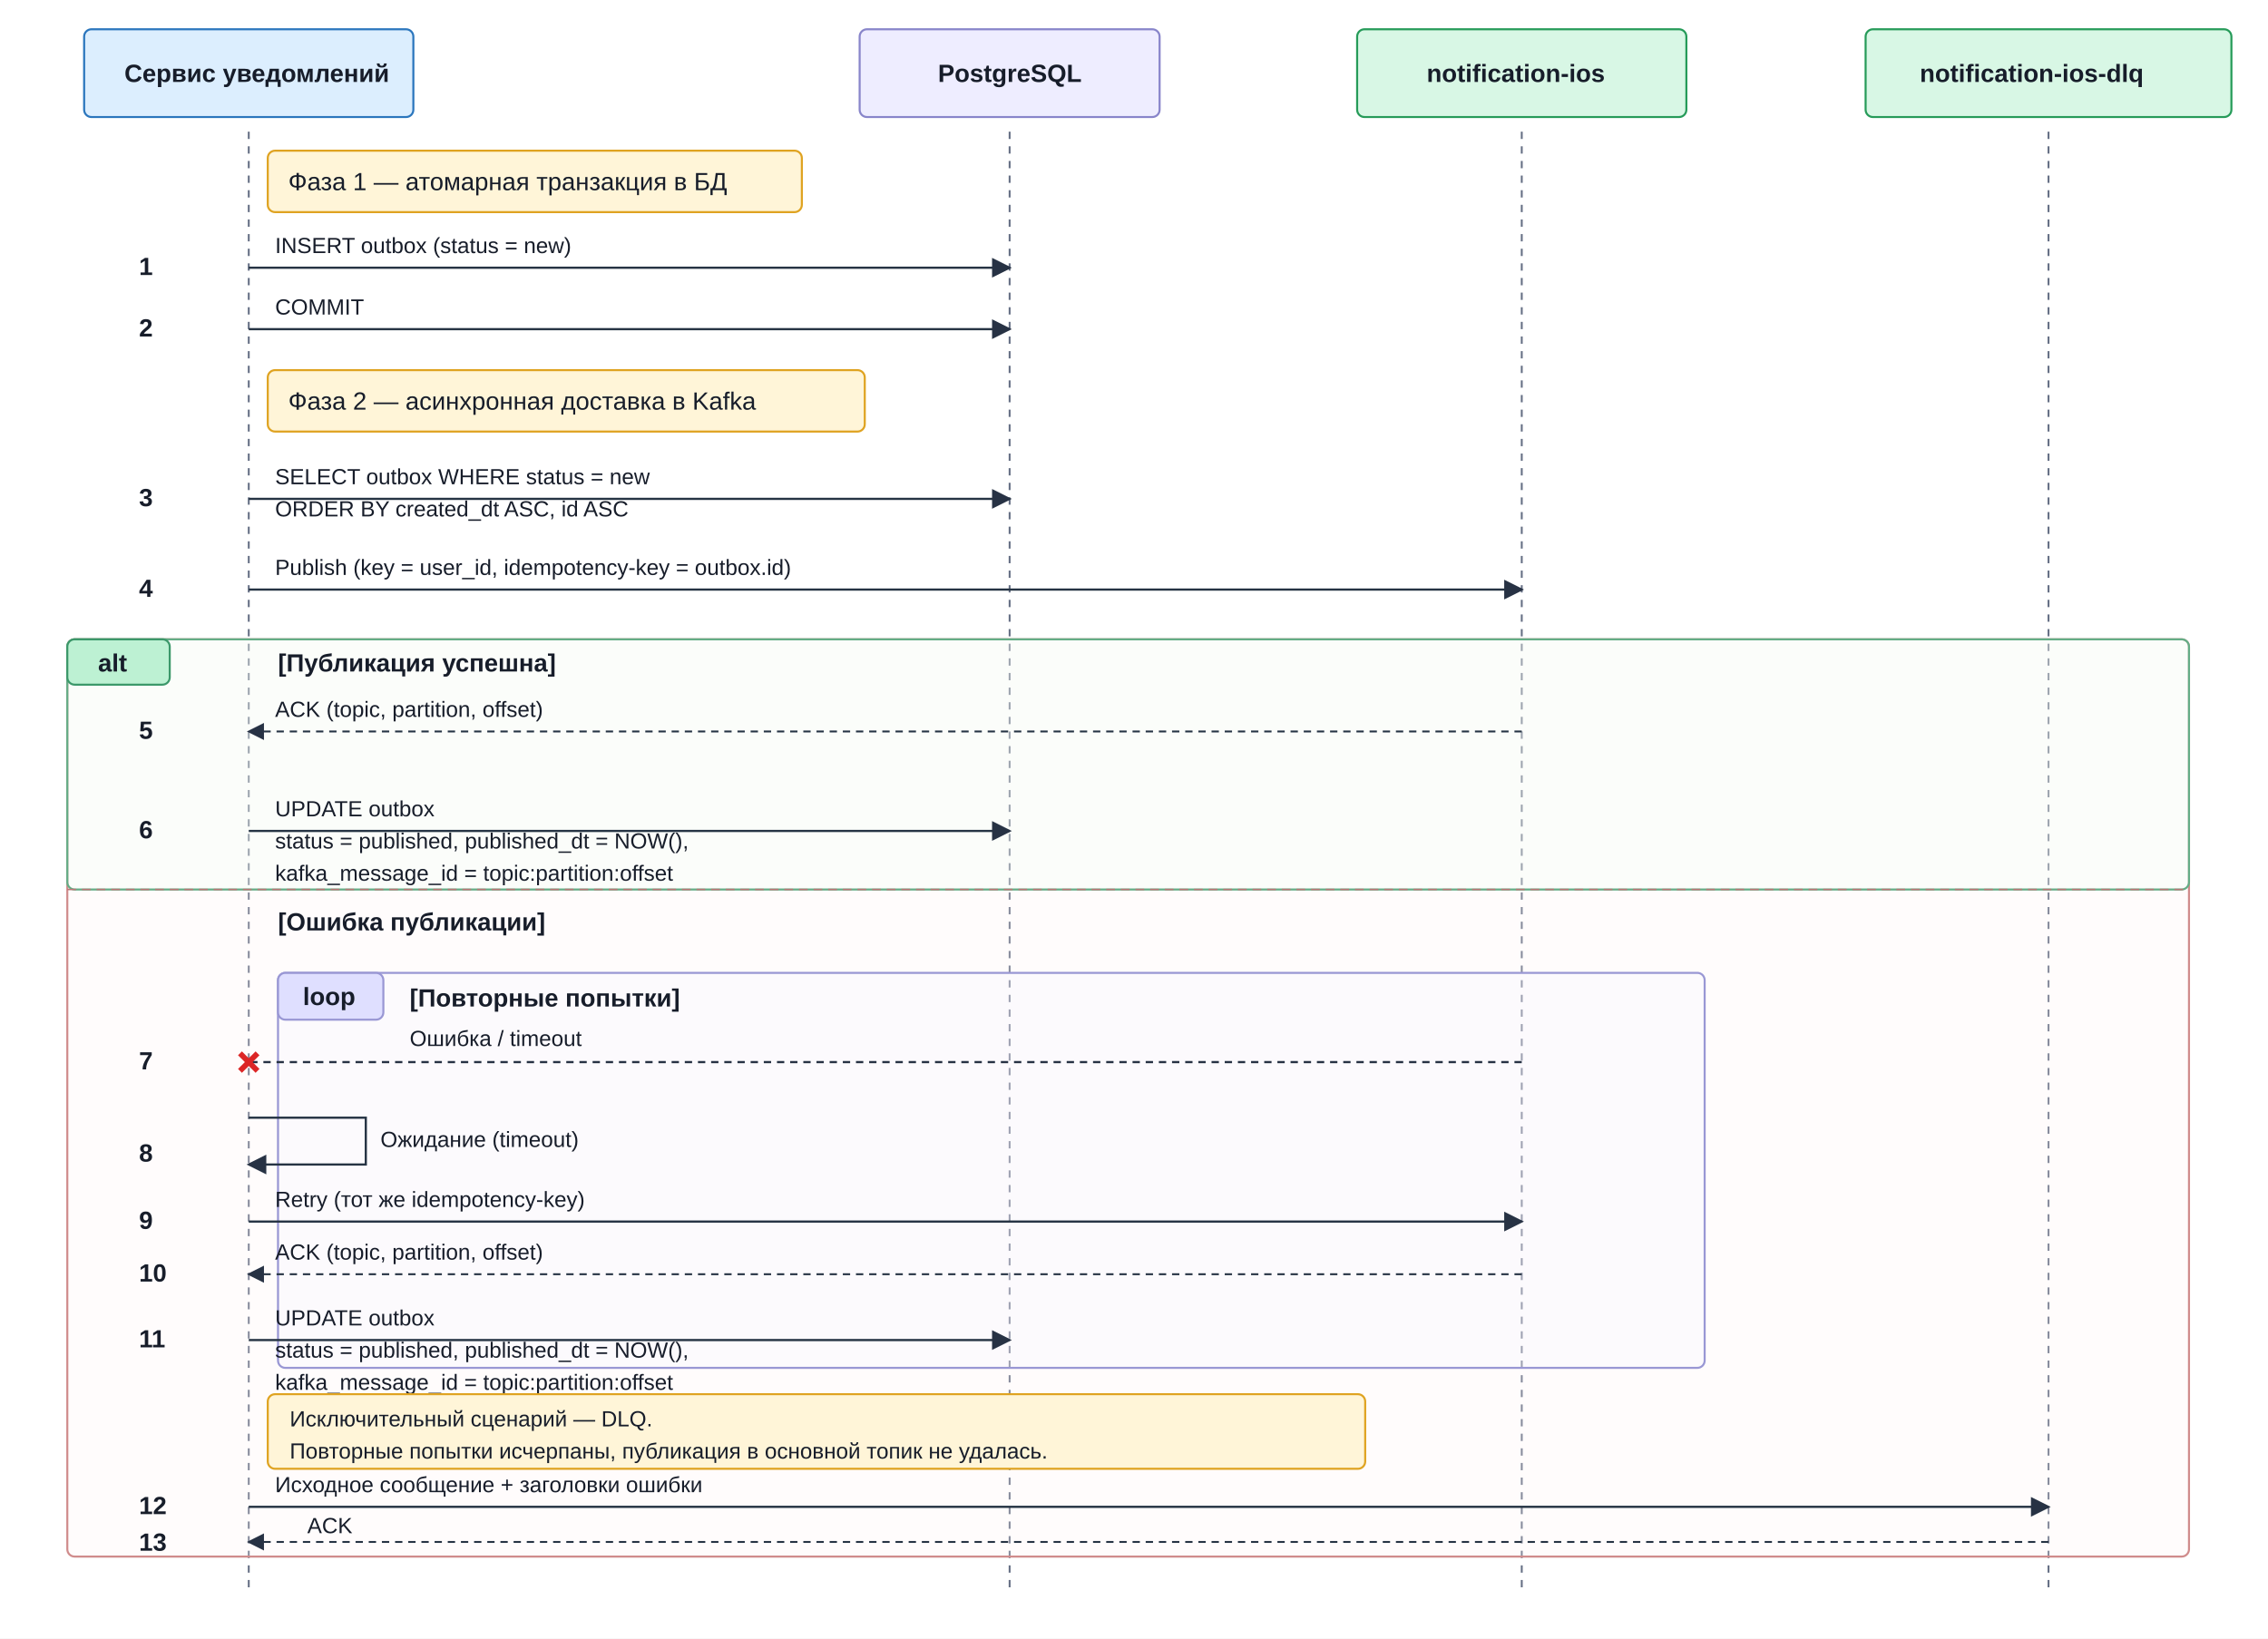
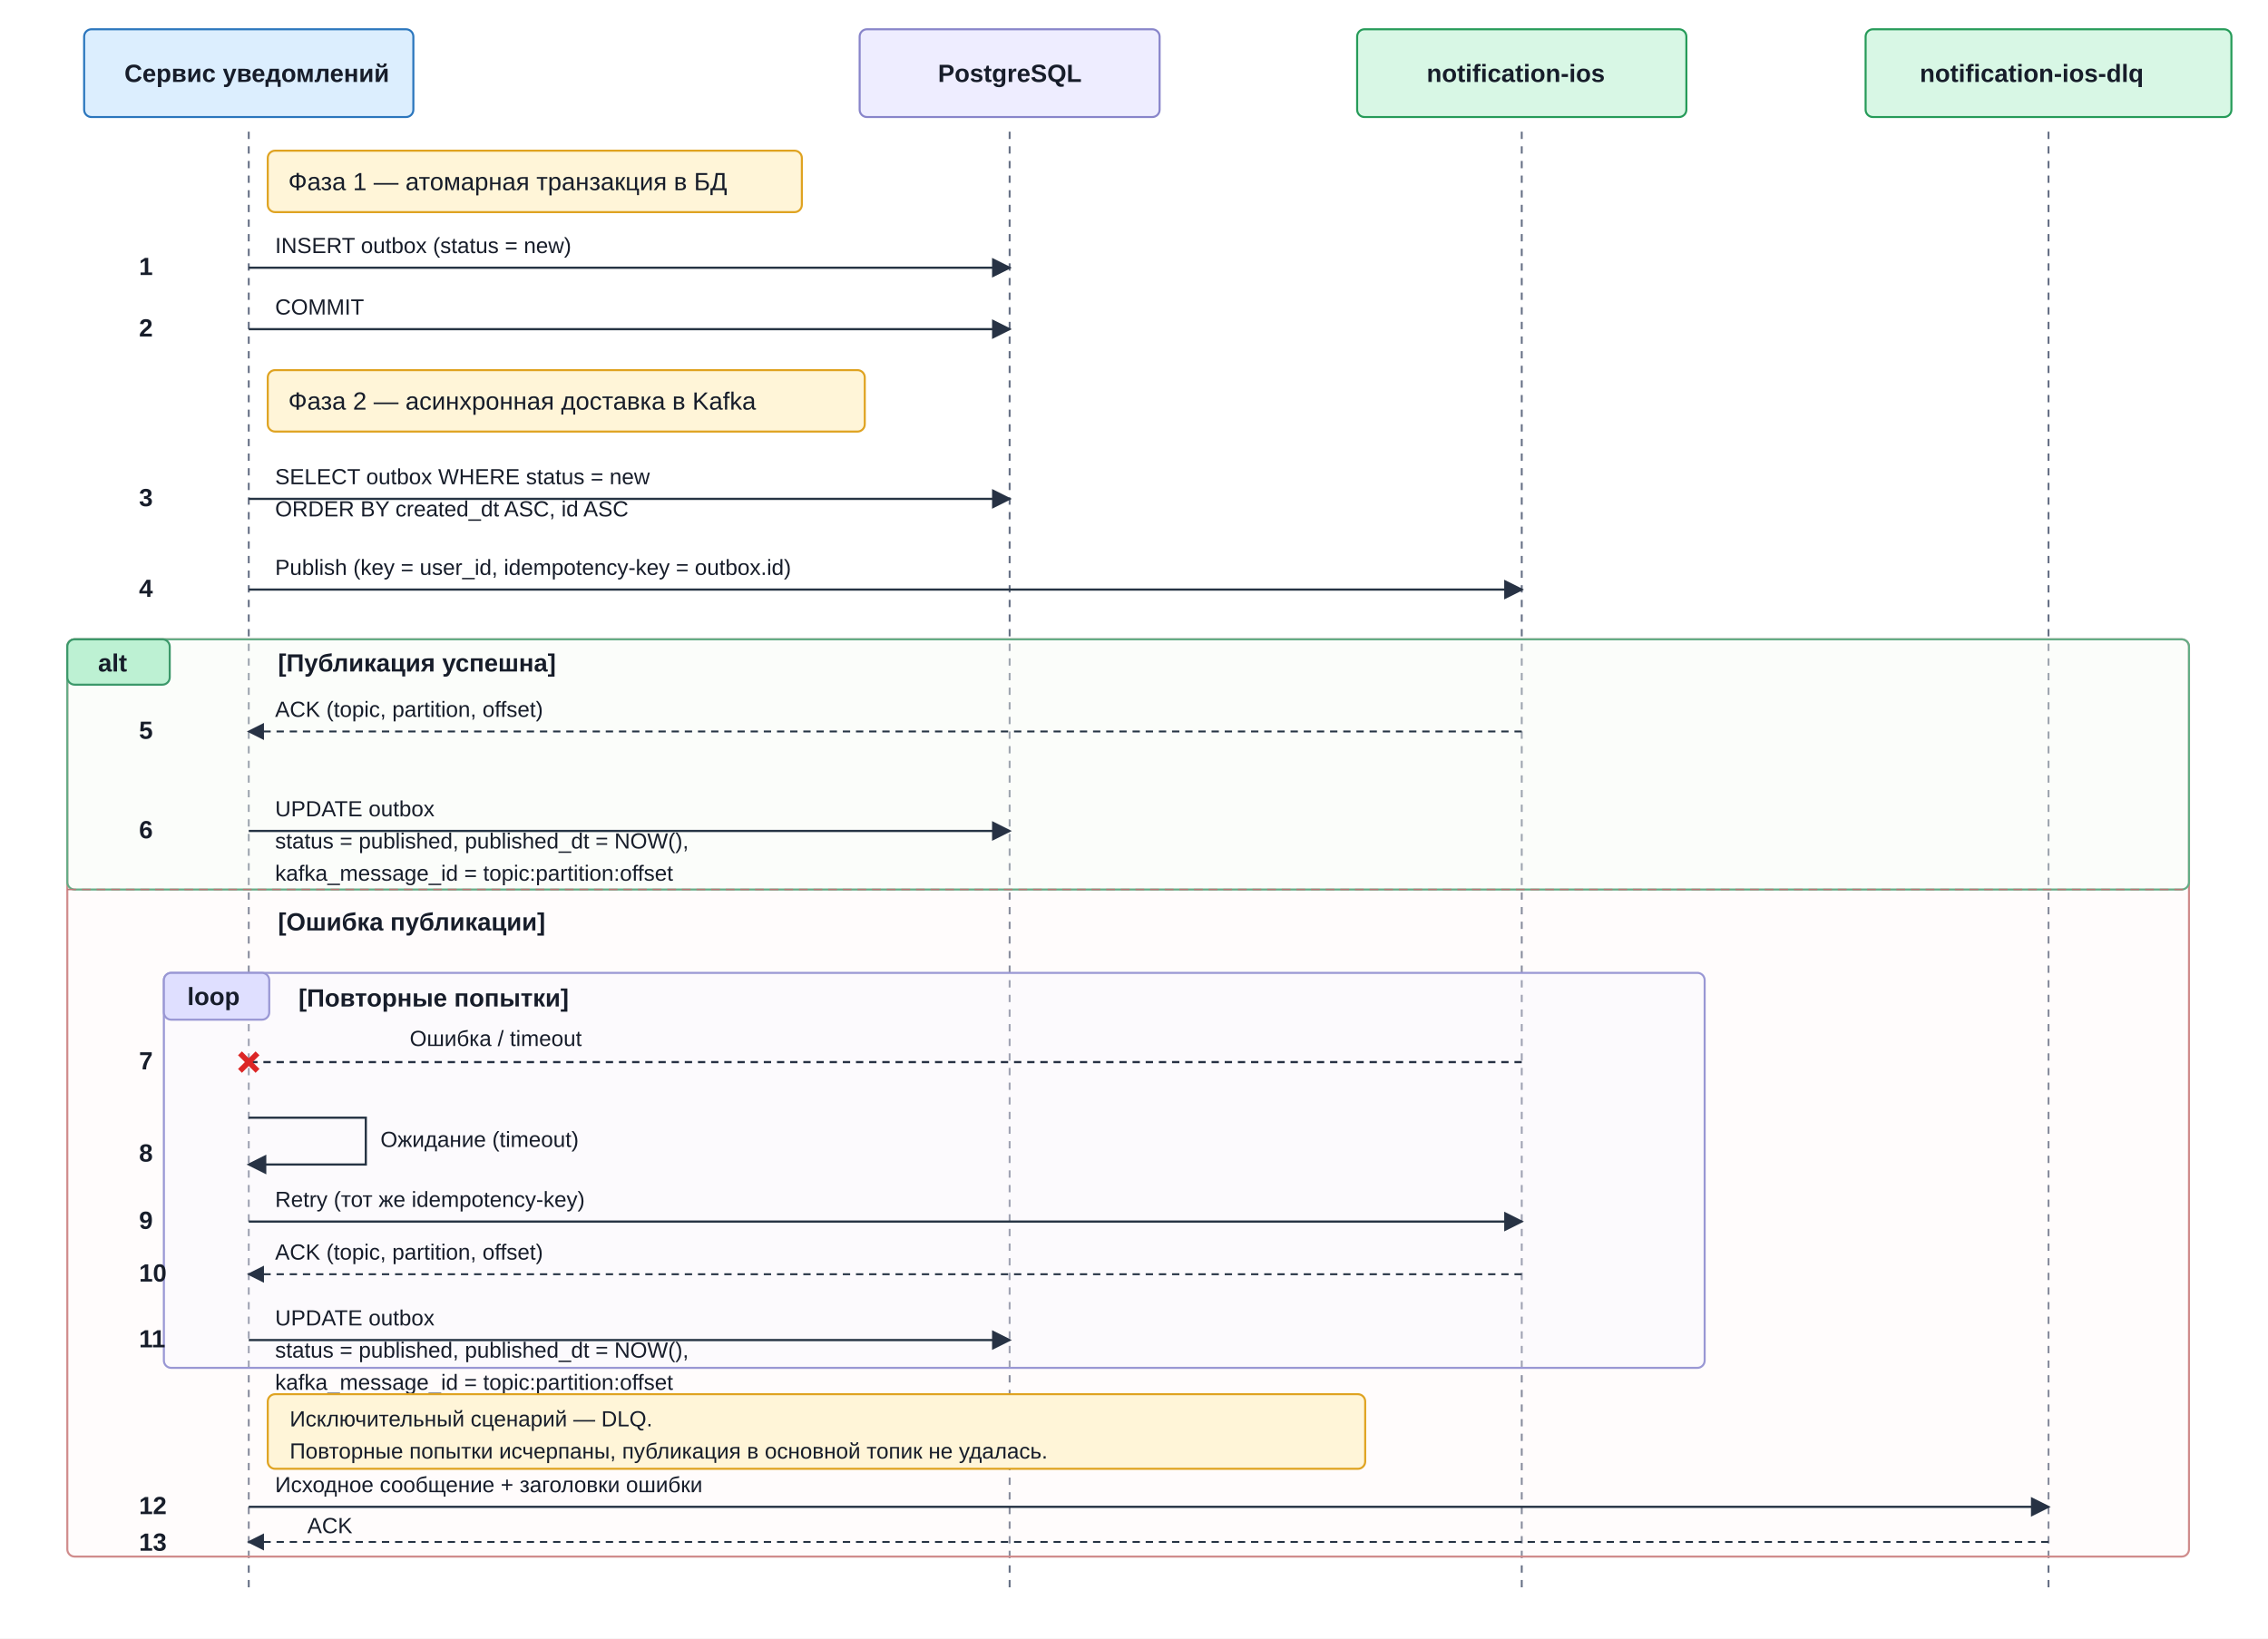
<svg xmlns="http://www.w3.org/2000/svg" width="1550" height="1120" viewBox="0 0 1550 1120">
  <defs>
    <marker id="arr" markerWidth="9" markerHeight="9" refX="8" refY="4.5" orient="auto">
      <path d="M0 0 L9 4.5 L0 9Z" fill="#273244" />
    </marker>
    <marker id="cross" markerWidth="10" markerHeight="10" refX="5" refY="5">
      <path d="M1 1 L9 9 M9 1 L1 9" stroke="#dc2626" stroke-width="2.5" />
    </marker>
  </defs>
  <rect width="1550" height="1120" fill="white" />
  <style>text{font-family:Arial,sans-serif;fill:#171d2a;font-size:17px}.small{font-size:15px}.strong{font-weight:bold}.lifeline{stroke:#667085;stroke-width:1.3;stroke-dasharray:5 5}.arrow{stroke:#263444;stroke-width:1.5;fill:none;marker-end:url(#arr)}.reply{stroke:#263444;stroke-width:1.3;stroke-dasharray:5 4;fill:none;marker-end:url(#arr)}</style>
  <rect x="57.5" y="20" width="225" height="60" rx="5" fill="#dceefe" stroke="#2b76bd" stroke-width="1.4" />
  <text x="85" y="56" class="strong">Сервис уведомлений</text>
  <line x1="170" x2="170" y1="90" y2="1090" class="lifeline" />
  <rect x="587.5" y="20" width="205" height="60" rx="5" fill="#eeedff" stroke="#8885ca" stroke-width="1.4" />
  <text x="641" y="56" class="strong">PostgreSQL</text>
  <line x1="690" x2="690" y1="90" y2="1090" class="lifeline" />
  <rect x="927.5" y="20" width="225" height="60" rx="5" fill="#d8f7e5" stroke="#269b59" stroke-width="1.4" />
  <text x="975" y="56" class="strong">notification-ios</text>
  <line x1="1040" x2="1040" y1="90" y2="1090" class="lifeline" />
  <rect x="1275" y="20" width="250" height="60" rx="5" fill="#d8f7e5" stroke="#269b59" stroke-width="1.4" />
  <text x="1312" y="56" class="strong">notification-ios-dlq</text>
  <line x1="1400" x2="1400" y1="90" y2="1090" class="lifeline" />
  <rect x="183" y="103" width="365" height="42" rx="5" fill="#fff5d8" stroke="#dfa321" stroke-width="1.4" />
  <text x="197" y="130" class="">Фаза 1 — атомарная транзакция в БД</text>
  <path d="M170 183 H690" class="arrow" />
  <text x="95" y="188" class="strong">1</text>
  <text x="188" y="173" class="small">INSERT outbox (status = new)</text>
  <path d="M170 225 H690" class="arrow" />
  <text x="95" y="230" class="strong">2</text>
  <text x="188" y="215" class="small">COMMIT</text>
  <rect x="183" y="253" width="408" height="42" rx="5" fill="#fff5d8" stroke="#dfa321" stroke-width="1.4" />
  <text x="197" y="280" class="">Фаза 2 — асинхронная доставка в Kafka</text>
  <path d="M170 341 H690" class="arrow" />
  <text x="95" y="346" class="strong">3</text>
  <text x="188" y="331" class="small">SELECT outbox WHERE status = new</text>
  <text x="188" y="353" class="small">ORDER BY created_dt ASC, id ASC</text>
  <path d="M170 403 H1040" class="arrow" />
  <text x="95" y="408" class="strong">4</text>
  <text x="188" y="393" class="small">Publish (key = user_id, idempotency-key = outbox.id)</text>
  <rect x="46" y="437" width="1450" height="627" rx="5" fill="#fff1f1" fill-opacity="0.22" stroke="#d08c8c" stroke-width="1.4" />
  <rect x="46" y="437" width="1450" height="171" rx="5" fill="#edfff3" fill-opacity="0.22" stroke="#64ad86" stroke-width="1.4" />
  <rect x="46" y="437" width="70" height="31" rx="5" fill="#bdf1d3" stroke="#3c986a" stroke-width="1.4" />
  <text x="67" y="459" class="strong">alt</text>
  <text x="190" y="459" class="strong">[Публикация успешна]</text>
  <line x1="46" y1="608" x2="1496" y2="608" stroke="#bb7777" stroke-dasharray="6 4" />
  <text x="190" y="636" class="strong">[Ошибка публикации]</text>
  <path d="M1040 500 H170" class="reply" />
  <text x="95" y="505" class="strong">5</text>
  <text x="188" y="490" class="small">ACK (topic, partition, offset)</text>
  <path d="M170 568 H690" class="arrow" />
  <text x="95" y="573" class="strong">6</text>
  <text x="188" y="558" class="small">UPDATE outbox</text>
  <text x="188" y="580" class="small">status = published, published_dt = NOW(),</text>
  <text x="188" y="602" class="small">kafka_message_id = topic:partition:offset</text>
-   <rect x="190" y="665" width="975" height="270" rx="5" fill="#f2f2ff" fill-opacity="0.22" stroke="#9997d4" stroke-width="1.4" />
-   <rect x="190" y="665" width="72" height="32" rx="5" fill="#dfdfff" stroke="#9997d4" stroke-width="1.4" />
-   <text x="207" y="687" class="strong">loop</text>
-   <text x="280" y="688" class="strong">[Повторные попытки]</text>
+   <rect x="112" y="665" width="1053" height="270" rx="5" fill="#f2f2ff" fill-opacity="0.22" stroke="#9997d4" stroke-width="1.4" />
+   <rect x="112" y="665" width="72" height="32" rx="5" fill="#dfdfff" stroke="#9997d4" stroke-width="1.4" />
+   <text x="128" y="687" class="strong">loop</text>
+   <text x="204" y="688" class="strong">[Повторные попытки]</text>
  <path d="M1040 726 H170" stroke="#273244" stroke-dasharray="5 4" stroke-width="1.5" marker-end="url(#cross)" />
  <text x="95" y="731" class="strong">7</text>
  <text x="280" y="715" class="small">Ошибка / timeout</text>
  <path d="M170 764 h80 v32 h-80" class="arrow" />
  <text x="95" y="794" class="strong">8</text>
  <text x="260" y="784" class="small">Ожидание (timeout)</text>
  <path d="M170 835 H1040" class="arrow" />
  <text x="95" y="840" class="strong">9</text>
  <text x="188" y="825" class="small">Retry (тот же idempotency-key)</text>
  <path d="M1040 871 H170" class="reply" />
  <text x="95" y="876" class="strong">10</text>
  <text x="188" y="861" class="small">ACK (topic, partition, offset)</text>
  <path d="M170 916 H690" class="arrow" />
  <text x="95" y="921" class="strong">11</text>
  <text x="188" y="906" class="small">UPDATE outbox</text>
  <text x="188" y="928" class="small">status = published, published_dt = NOW(),</text>
  <text x="188" y="950" class="small">kafka_message_id = topic:partition:offset</text>
  <rect x="183" y="953" width="750" height="51" rx="5" fill="#fff5d8" stroke="#dfa321" stroke-width="1.4" />
  <text x="198" y="975" class="small">Исключительный сценарий — DLQ.</text>
  <text x="198" y="997" class="small">Повторные попытки исчерпаны, публикация в основной топик не удалась.</text>
  <path d="M170 1030 H1400" class="arrow" />
  <text x="95" y="1035" class="strong">12</text>
  <text x="188" y="1020" class="small">Исходное сообщение + заголовки ошибки</text>
  <path d="M1400 1054 H170" class="reply" />
  <text x="95" y="1060" class="strong">13</text>
  <text x="210" y="1048" class="small">ACK</text>
</svg>
